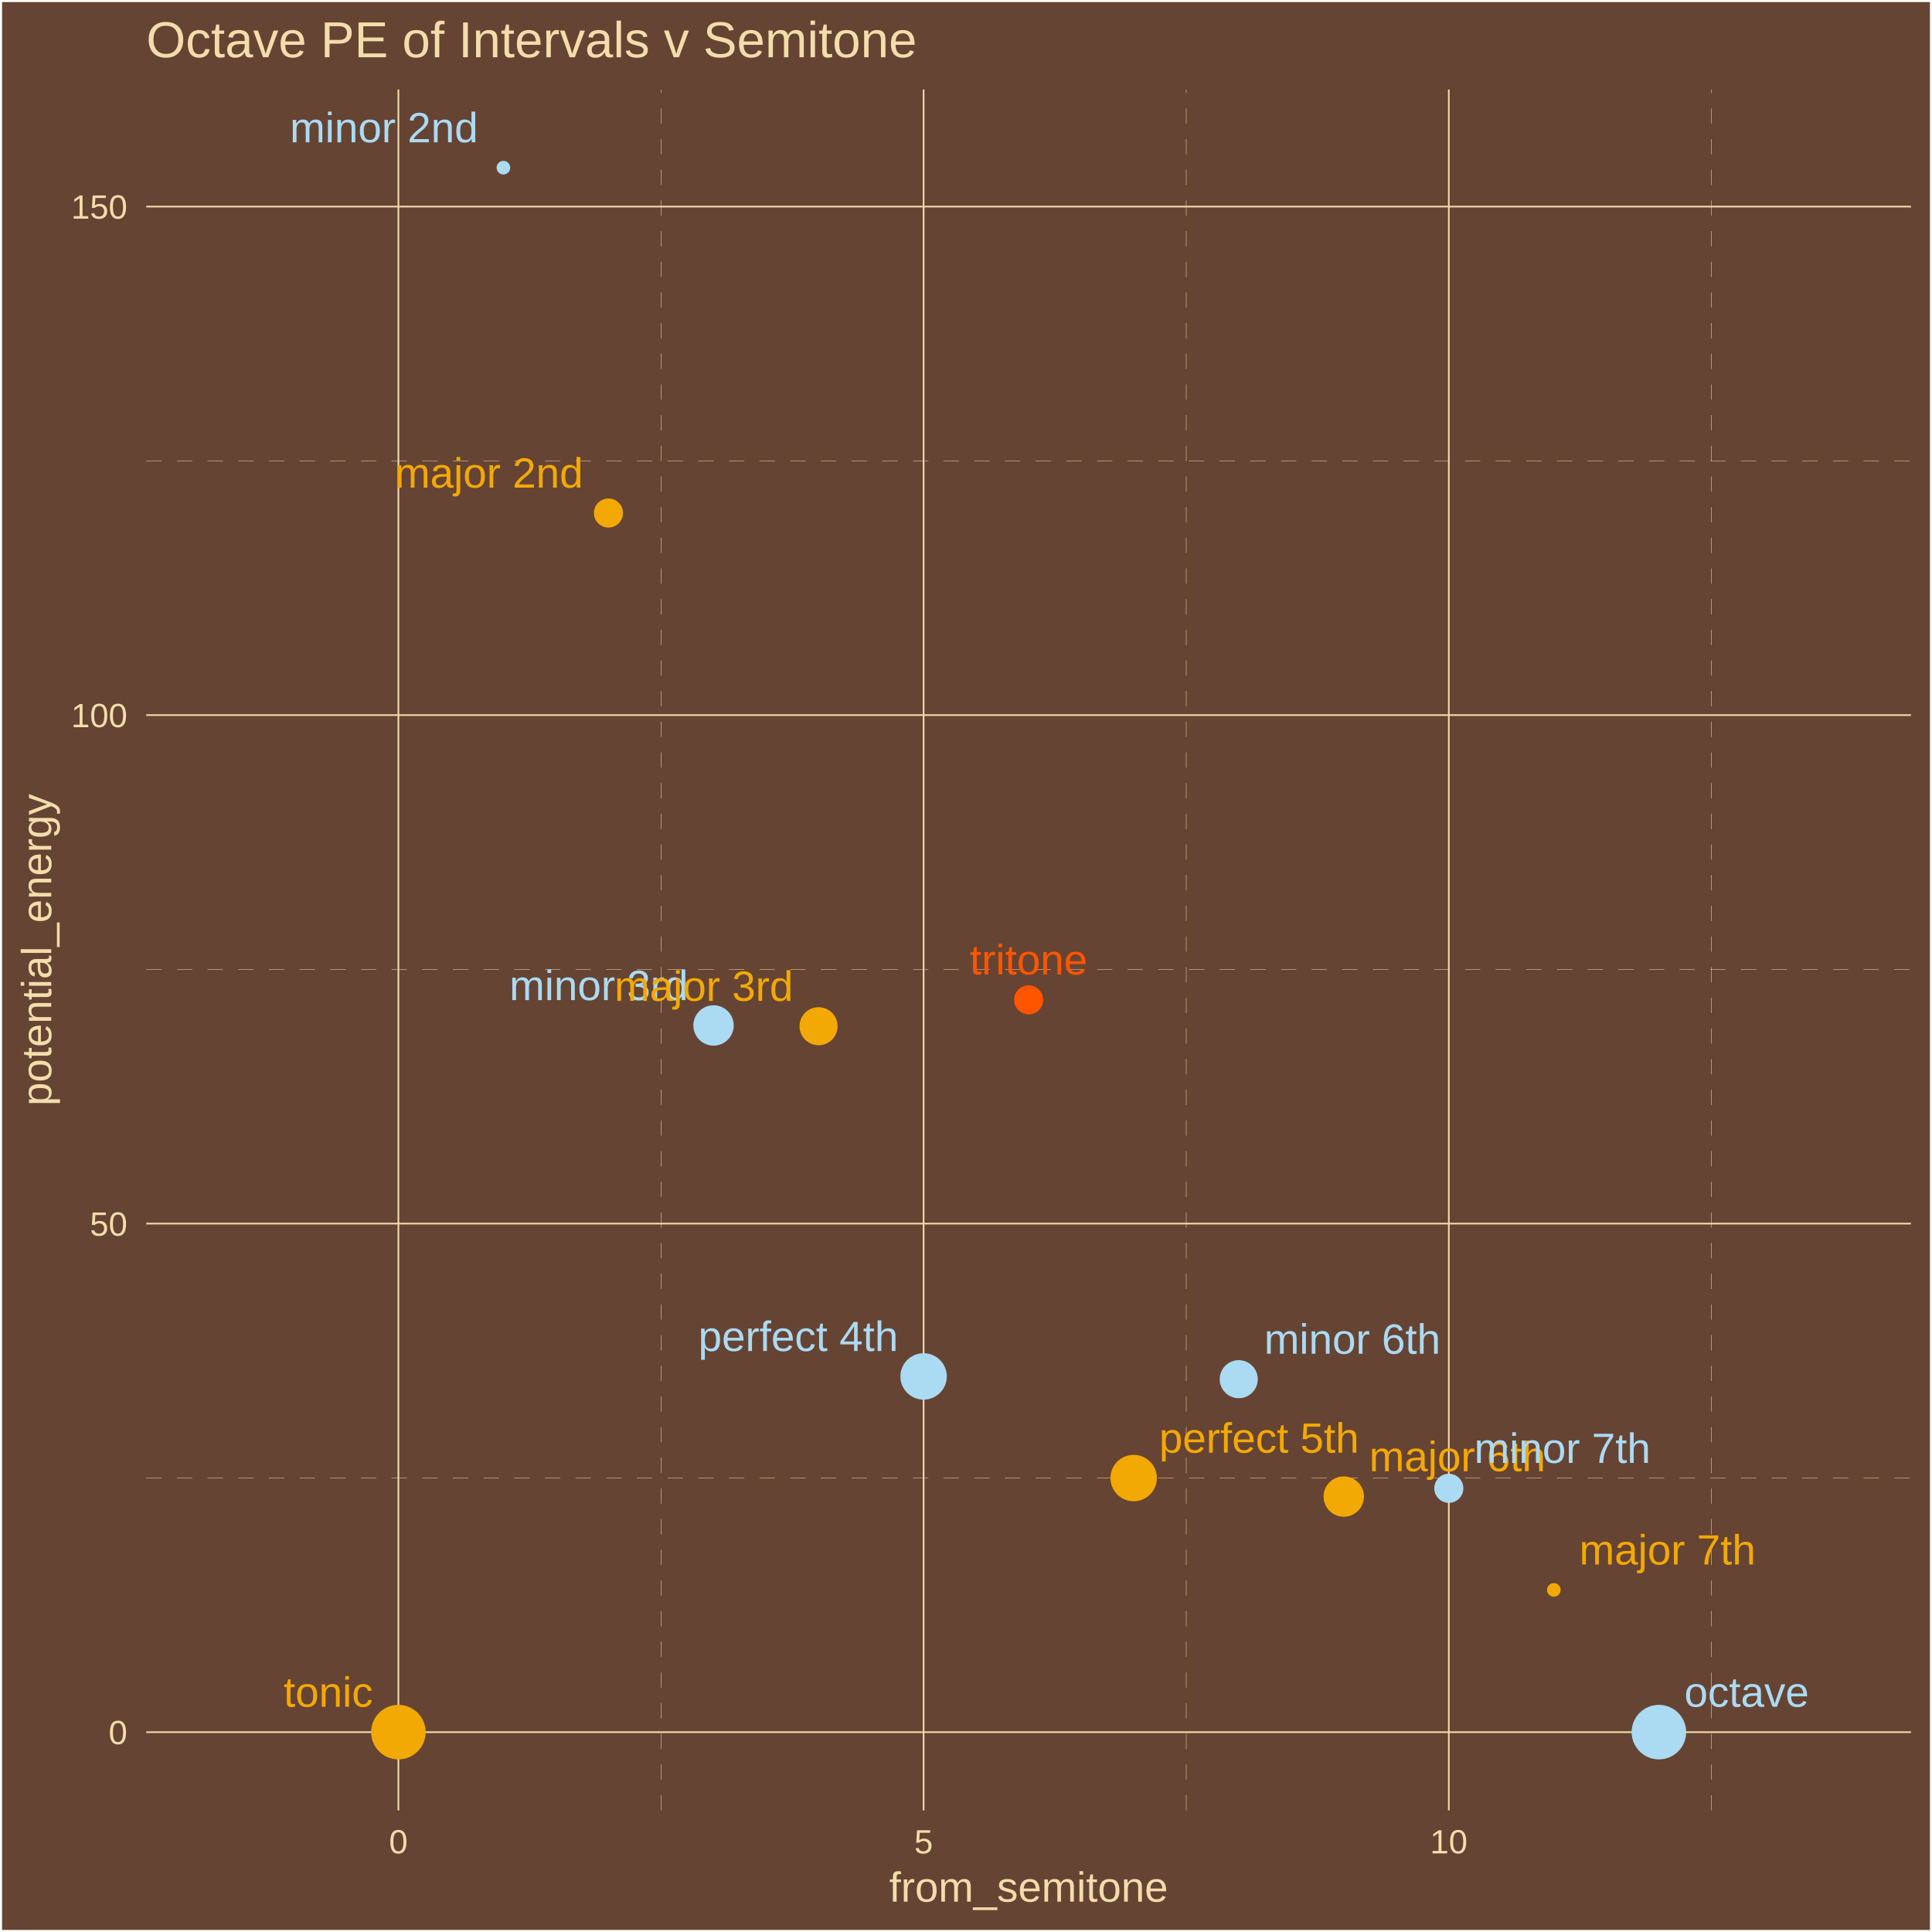
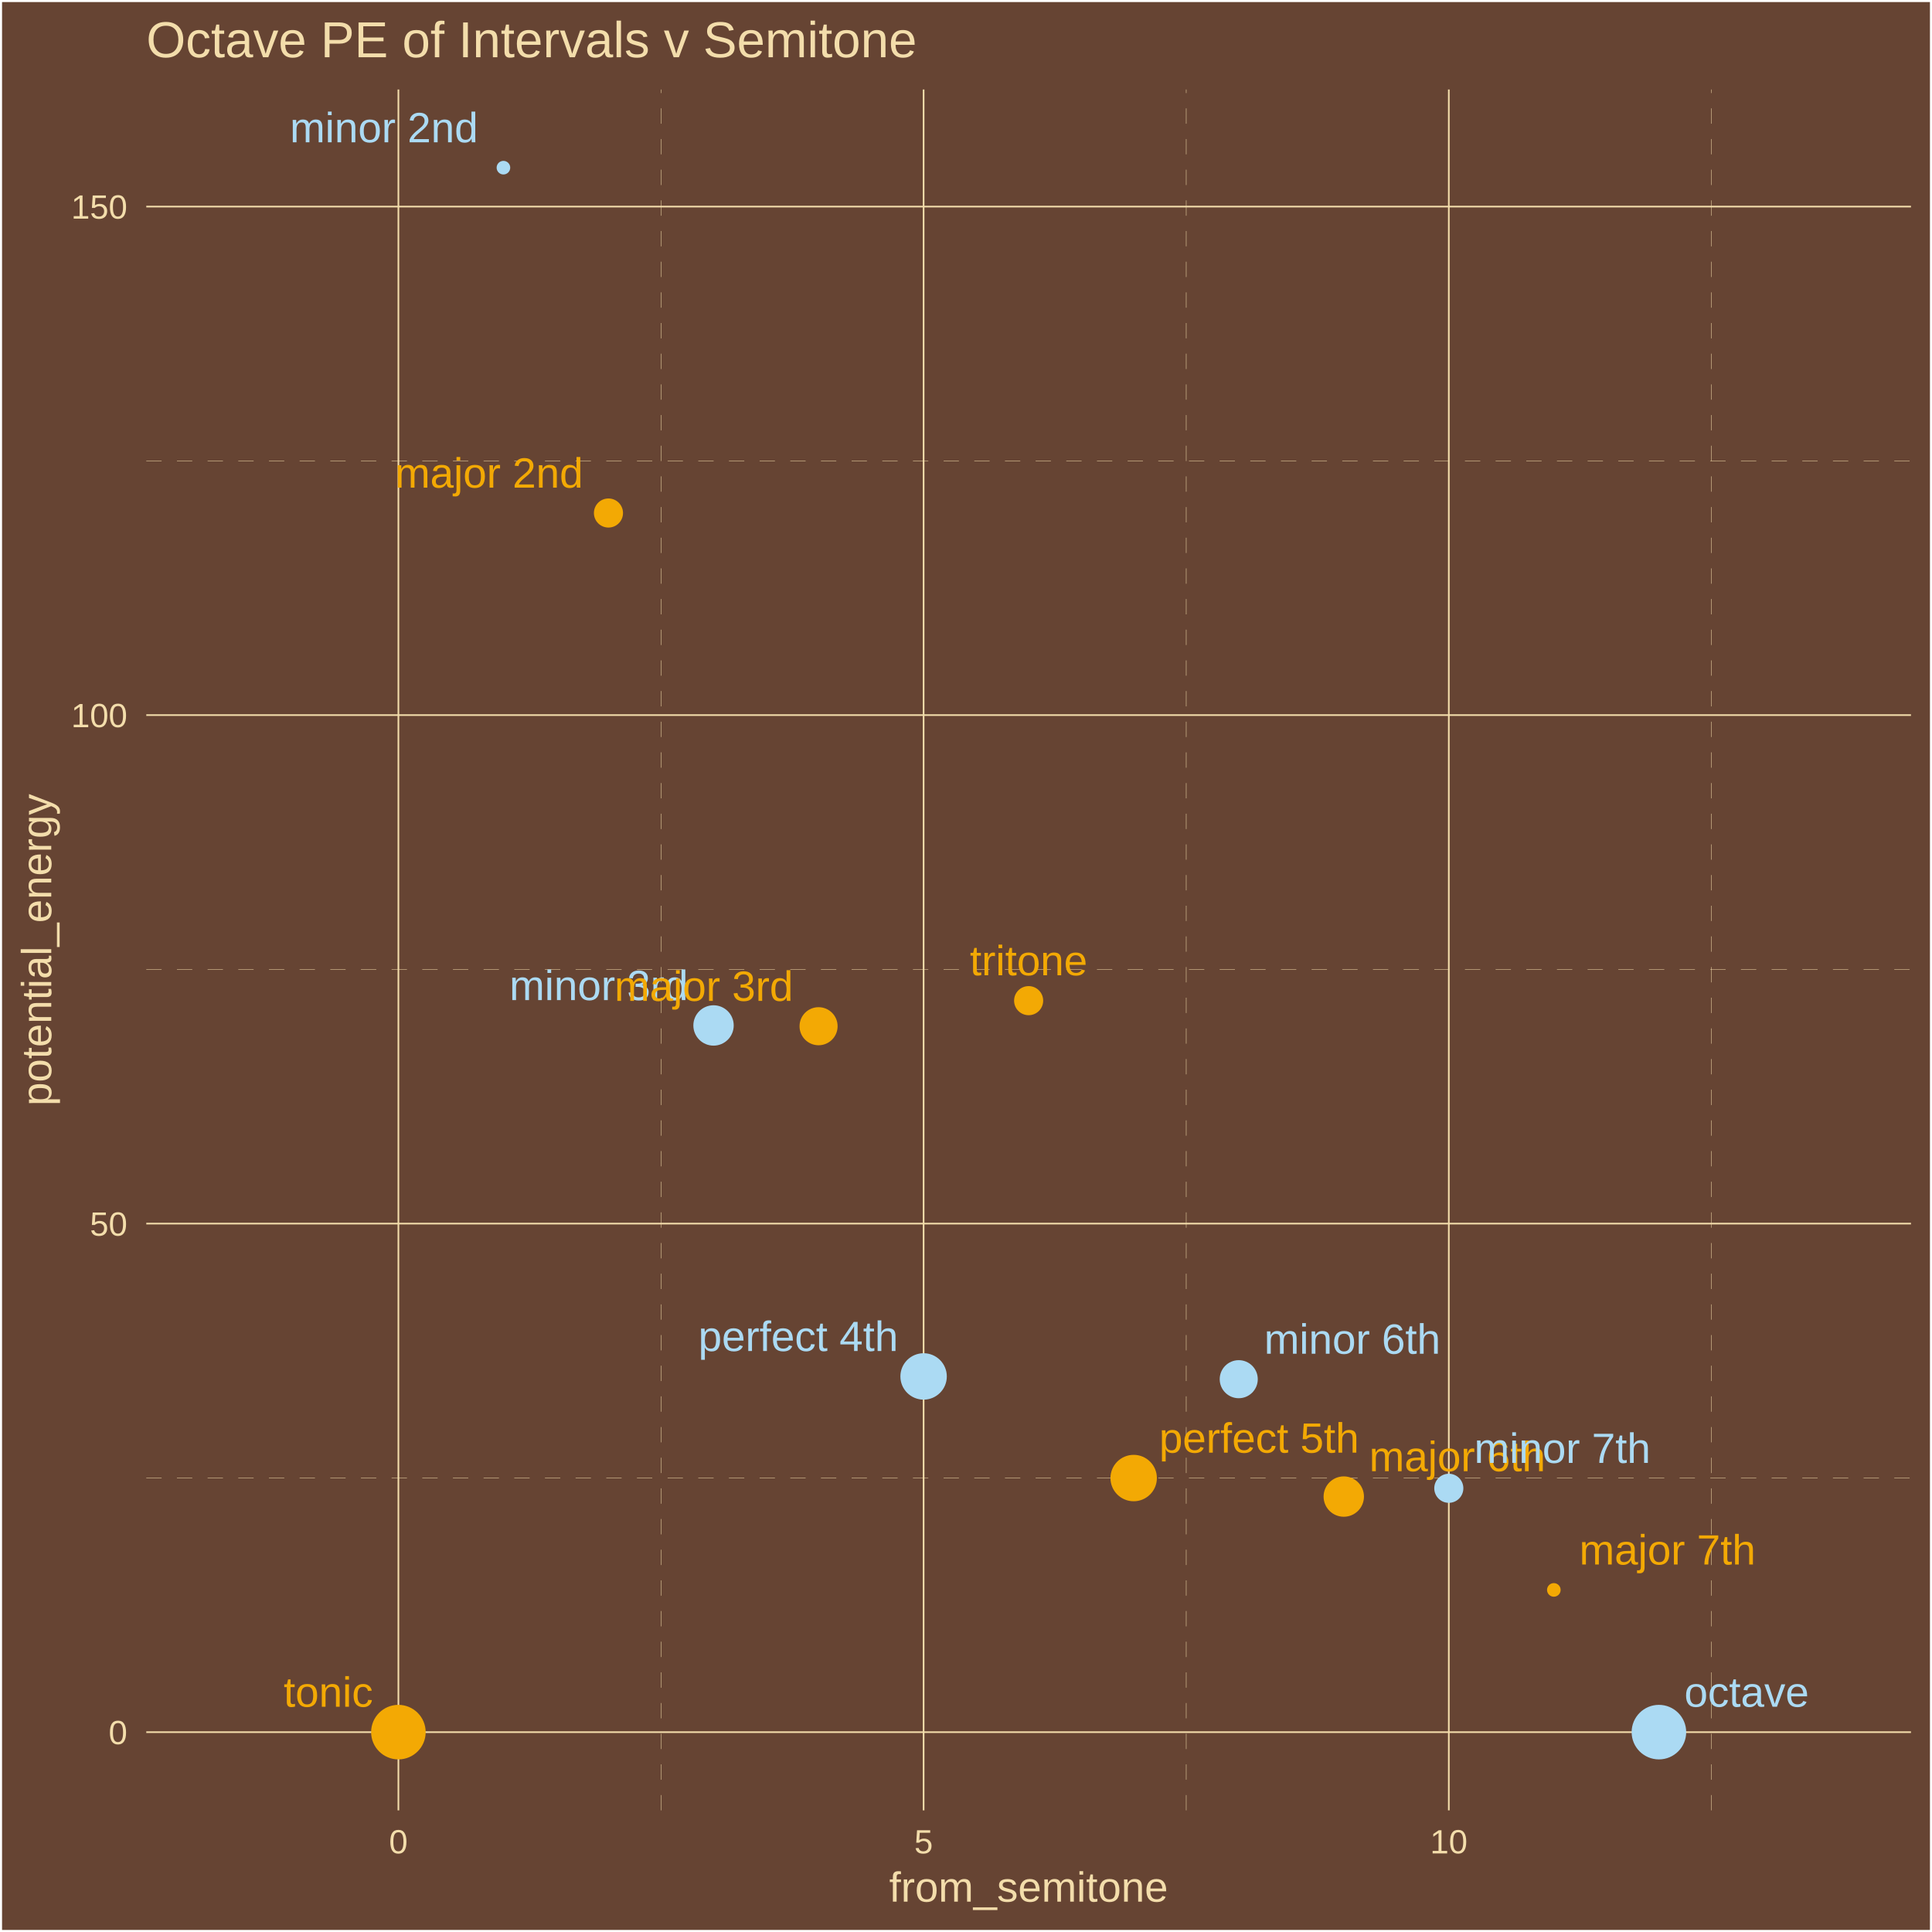
<svg xmlns="http://www.w3.org/2000/svg" class="svglite" width="504.00pt" height="504.00pt" viewBox="0 0 504.00 504.00">
  <defs>
    <style type="text/css">
    .svglite line, .svglite polyline, .svglite polygon, .svglite path, .svglite rect, .svglite circle {
      fill: none;
      stroke: #000000;
      stroke-linecap: round;
      stroke-linejoin: round;
      stroke-miterlimit: 10.00;
    }
    .svglite text {
      white-space: pre;
    }
  </style>
  </defs>
  <rect width="100%" height="100%" style="stroke: none; fill: #664433;" />
  <defs>
    <clipPath id="cpMC4wMHw1MDQuMDB8MC4wMHw1MDQuMDA=">
      <rect x="0.00" y="0.00" width="504.00" height="504.00" />
    </clipPath>
  </defs>
  <g clip-path="url(#cpMC4wMHw1MDQuMDB8MC4wMHw1MDQuMDA=)">
    <rect x="0.00" y="0" width="504.00" height="504.00" style="stroke-width: 1.07; stroke: #FFFFFF; fill: #664433;" />
  </g>
  <defs>
    <clipPath id="cpMzguMTZ8NDk4LjUyfDIzLjM0fDQ3Mi4yNw==">
      <rect x="38.16" y="23.34" width="460.36" height="448.93" />
    </clipPath>
  </defs>
  <g clip-path="url(#cpMzguMTZ8NDk4LjUyfDIzLjM0fDQ3Mi4yNw==)">
    <rect x="38.16" y="23.34" width="460.36" height="448.93" style="stroke-width: 1.07; stroke: none; fill: #664433;" />
    <polyline points="38.16,385.53 498.52,385.53 " style="stroke-width: 0.11; stroke: #F3DDAB; stroke-dasharray: 4.00,4.00; stroke-linecap: butt;" />
    <polyline points="38.16,252.87 498.52,252.87 " style="stroke-width: 0.11; stroke: #F3DDAB; stroke-dasharray: 4.00,4.00; stroke-linecap: butt;" />
    <polyline points="38.16,120.22 498.52,120.22 " style="stroke-width: 0.11; stroke: #F3DDAB; stroke-dasharray: 4.00,4.00; stroke-linecap: butt;" />
    <polyline points="172.43,472.27 172.43,23.34 " style="stroke-width: 0.11; stroke: #F3DDAB; stroke-dasharray: 4.00,4.00; stroke-linecap: butt;" />
    <polyline points="309.45,472.27 309.45,23.34 " style="stroke-width: 0.11; stroke: #F3DDAB; stroke-dasharray: 4.00,4.00; stroke-linecap: butt;" />
    <polyline points="446.46,472.27 446.46,23.34 " style="stroke-width: 0.11; stroke: #F3DDAB; stroke-dasharray: 4.00,4.00; stroke-linecap: butt;" />
    <polyline points="38.16,451.86 498.52,451.86 " style="stroke-width: 0.43; stroke: #F3DDAB; stroke-linecap: butt;" />
    <polyline points="38.16,319.20 498.52,319.20 " style="stroke-width: 0.43; stroke: #F3DDAB; stroke-linecap: butt;" />
    <polyline points="38.16,186.55 498.52,186.55 " style="stroke-width: 0.43; stroke: #F3DDAB; stroke-linecap: butt;" />
    <polyline points="38.16,53.89 498.52,53.89 " style="stroke-width: 0.43; stroke: #F3DDAB; stroke-linecap: butt;" />
    <polyline points="103.93,472.27 103.93,23.34 " style="stroke-width: 0.43; stroke: #F3DDAB; stroke-linecap: butt;" />
    <polyline points="240.94,472.27 240.94,23.34 " style="stroke-width: 0.43; stroke: #F3DDAB; stroke-linecap: butt;" />
    <polyline points="377.95,472.27 377.95,23.34 " style="stroke-width: 0.43; stroke: #F3DDAB; stroke-linecap: butt;" />
    <circle cx="103.93" cy="451.86" r="6.76" style="stroke-width: 0.71; stroke: #F3A904; fill: #F3A904;" />
    <circle cx="131.33" cy="43.74" r="1.42" style="stroke-width: 0.71; stroke: #ABDAF3; fill: #ABDAF3;" />
    <circle cx="158.73" cy="133.83" r="3.44" style="stroke-width: 0.71; stroke: #F3A904; fill: #F3A904;" />
    <circle cx="186.14" cy="267.51" r="4.91" style="stroke-width: 0.71; stroke: #ABDAF3; fill: #ABDAF3;" />
    <circle cx="213.54" cy="267.71" r="4.61" style="stroke-width: 0.71; stroke: #F3A904; fill: #F3A904;" />
    <circle cx="240.94" cy="359.07" r="5.70" style="stroke-width: 0.71; stroke: #ABDAF3; fill: #ABDAF3;" />
-     <circle cx="268.34" cy="260.83" r="3.44" style="stroke-width: 0.71; stroke: #FF5500; fill: #FF5500;" />
+     <circle cx="268.34" cy="261.04" r="3.44" style="stroke-width: 0.71; stroke: #F3A904; fill: #F3A904;" />
    <circle cx="295.74" cy="385.58" r="5.70" style="stroke-width: 0.71; stroke: #F3A904; fill: #F3A904;" />
    <circle cx="323.15" cy="359.79" r="4.61" style="stroke-width: 0.71; stroke: #ABDAF3; fill: #ABDAF3;" />
    <circle cx="350.55" cy="390.41" r="4.91" style="stroke-width: 0.71; stroke: #F3A904; fill: #F3A904;" />
    <circle cx="377.95" cy="388.25" r="3.44" style="stroke-width: 0.71; stroke: #ABDAF3; fill: #ABDAF3;" />
    <circle cx="405.35" cy="414.76" r="1.42" style="stroke-width: 0.71; stroke: #F3A904; fill: #F3A904;" />
    <circle cx="432.76" cy="451.86" r="6.76" style="stroke-width: 0.71; stroke: #ABDAF3; fill: #ABDAF3;" />
    <polygon points="68.39,451.86 101.77,451.86 101.68,451.86 102.03,451.84 102.37,451.77 102.69,451.65 103.00,451.48 103.27,451.26 103.50,451.00 103.68,450.70 103.82,450.38 103.90,450.05 103.93,449.70 103.93,449.70 103.93,431.71 103.93,431.71 103.90,431.36 103.82,431.02 103.68,430.70 103.50,430.41 103.27,430.15 103.00,429.93 102.69,429.76 102.37,429.63 102.03,429.56 101.77,429.55 68.39,429.55 68.65,429.56 68.30,429.55 67.96,429.59 67.62,429.69 67.31,429.84 67.02,430.03 66.77,430.28 66.56,430.55 66.40,430.86 66.29,431.19 66.24,431.53 66.23,431.71 66.23,449.70 66.24,449.53 66.24,449.87 66.29,450.22 66.40,450.55 66.56,450.85 66.77,451.13 67.02,451.37 67.31,451.57 67.62,451.72 67.96,451.82 68.30,451.86 " style="stroke-width: nan; stroke: none;" />
    <text x="97.30" y="445.24" text-anchor="end" style="font-size: 11.04px;fill: #F3A904; font-family: &quot;Arial&quot;;" textLength="23.30px" lengthAdjust="spacingAndGlyphs">tonic</text>
    <polygon points="70.04,43.74 129.17,43.74 129.08,43.74 129.43,43.73 129.77,43.66 130.10,43.53 130.40,43.36 130.67,43.14 130.90,42.88 131.08,42.59 131.22,42.27 131.30,41.93 131.33,41.58 131.33,41.58 131.33,23.59 131.33,23.59 131.30,23.24 131.22,22.90 131.08,22.59 130.90,22.29 130.67,22.03 130.40,21.81 130.10,21.64 129.77,21.51 129.43,21.44 129.17,21.43 70.04,21.43 70.30,21.44 69.96,21.43 69.61,21.47 69.28,21.57 68.96,21.72 68.68,21.92 68.43,22.16 68.22,22.43 68.06,22.74 67.95,23.07 67.89,23.42 67.88,23.59 67.88,41.58 67.89,41.41 67.89,41.76 67.95,42.10 68.06,42.43 68.22,42.74 68.43,43.01 68.68,43.25 68.96,43.45 69.28,43.60 69.61,43.70 69.96,43.74 " style="stroke-width: nan; stroke: none;" />
    <text x="124.71" y="37.12" text-anchor="end" style="font-size: 11.04px;fill: #ABDAF3; font-family: &quot;Arial&quot;;" textLength="49.05px" lengthAdjust="spacingAndGlyphs">minor 2nd</text>
    <polygon points="97.45,133.83 156.57,133.83 156.49,133.83 156.83,133.82 157.17,133.75 157.50,133.62 157.80,133.45 158.07,133.23 158.30,132.97 158.49,132.68 158.62,132.36 158.71,132.02 158.73,131.67 158.73,131.67 158.73,113.68 158.73,113.68 158.71,113.33 158.62,112.99 158.49,112.67 158.30,112.38 158.07,112.12 157.80,111.90 157.50,111.73 157.17,111.60 156.83,111.53 156.57,111.52 97.45,111.52 97.71,111.53 97.36,111.52 97.01,111.56 96.68,111.66 96.37,111.81 96.08,112.01 95.83,112.25 95.62,112.52 95.46,112.83 95.35,113.16 95.29,113.50 95.29,113.68 95.29,131.67 95.29,131.50 95.29,131.85 95.35,132.19 95.46,132.52 95.62,132.83 95.83,133.10 96.08,133.34 96.37,133.54 96.68,133.69 97.01,133.79 97.36,133.83 " style="stroke-width: nan; stroke: none;" />
    <text x="152.11" y="127.21" text-anchor="end" style="font-size: 11.04px;fill: #F3A904; font-family: &quot;Arial&quot;;" textLength="49.05px" lengthAdjust="spacingAndGlyphs">major 2nd</text>
    <polygon points="127.31,267.51 183.98,267.51 183.89,267.51 184.24,267.50 184.58,267.43 184.90,267.30 185.20,267.13 185.47,266.91 185.70,266.65 185.89,266.36 186.02,266.04 186.11,265.70 186.14,265.35 186.14,265.35 186.14,247.36 186.14,247.36 186.11,247.01 186.02,246.67 185.89,246.36 185.70,246.06 185.47,245.80 185.20,245.58 184.90,245.41 184.58,245.28 184.24,245.21 183.98,245.20 127.31,245.20 127.57,245.21 127.22,245.20 126.88,245.24 126.55,245.34 126.23,245.49 125.95,245.69 125.69,245.93 125.49,246.20 125.32,246.51 125.21,246.84 125.16,247.19 125.15,247.36 125.15,265.35 125.16,265.18 125.16,265.53 125.21,265.87 125.32,266.20 125.49,266.51 125.69,266.78 125.95,267.02 126.23,267.22 126.55,267.37 126.88,267.47 127.22,267.51 " style="stroke-width: nan; stroke: none;" />
    <text x="179.51" y="260.89" text-anchor="end" style="font-size: 11.04px;fill: #ABDAF3; font-family: &quot;Arial&quot;;" textLength="46.58px" lengthAdjust="spacingAndGlyphs">minor 3rd</text>
    <polygon points="154.71,267.71 211.38,267.71 211.29,267.71 211.64,267.70 211.98,267.63 212.30,267.50 212.60,267.33 212.87,267.11 213.10,266.85 213.29,266.56 213.43,266.24 213.51,265.90 213.54,265.55 213.54,265.55 213.54,247.56 213.54,247.56 213.51,247.21 213.43,246.88 213.29,246.56 213.10,246.26 212.87,246.00 212.60,245.78 212.30,245.61 211.98,245.49 211.64,245.42 211.38,245.40 154.71,245.40 154.97,245.42 154.63,245.40 154.28,245.44 153.95,245.54 153.63,245.69 153.35,245.89 153.10,246.13 152.89,246.41 152.73,246.71 152.62,247.04 152.56,247.39 152.55,247.56 152.55,265.55 152.56,265.38 152.56,265.73 152.62,266.07 152.73,266.40 152.89,266.71 153.10,266.99 153.35,267.23 153.63,267.42 153.95,267.57 154.28,267.67 154.63,267.71 " style="stroke-width: nan; stroke: none;" />
    <text x="206.91" y="261.09" text-anchor="end" style="font-size: 11.04px;fill: #F3A904; font-family: &quot;Arial&quot;;" textLength="46.58px" lengthAdjust="spacingAndGlyphs">major 3rd</text>
    <polygon points="176.57,359.07 238.78,359.07 238.69,359.07 239.04,359.05 239.38,358.98 239.71,358.86 240.01,358.69 240.28,358.47 240.51,358.21 240.69,357.91 240.83,357.59 240.91,357.25 240.94,356.91 240.94,356.91 240.94,338.91 240.94,338.91 240.91,338.57 240.83,338.23 240.69,337.91 240.51,337.62 240.28,337.36 240.01,337.14 239.71,336.96 239.38,336.84 239.04,336.77 238.78,336.75 176.57,336.75 176.83,336.77 176.48,336.76 176.14,336.80 175.81,336.90 175.49,337.04 175.21,337.24 174.96,337.48 174.75,337.76 174.58,338.07 174.47,338.40 174.42,338.74 174.41,338.91 174.41,356.91 174.42,356.73 174.42,357.08 174.47,357.42 174.58,357.75 174.75,358.06 174.96,358.34 175.21,358.58 175.49,358.78 175.81,358.93 176.14,359.02 176.48,359.07 " style="stroke-width: nan; stroke: none;" />
    <text x="234.32" y="352.44" text-anchor="end" style="font-size: 11.04px;fill: #ABDAF3; font-family: &quot;Arial&quot;;" textLength="52.13px" lengthAdjust="spacingAndGlyphs">perfect 4th</text>
-     <polygon points="247.97,260.83 288.71,260.83 288.62,260.83 288.97,260.81 289.31,260.74 289.64,260.62 289.94,260.44 290.21,260.22 290.44,259.96 290.62,259.67 290.76,259.35 290.84,259.01 290.87,258.67 290.87,258.67 290.87,240.67 290.87,240.67 290.84,240.33 290.76,239.99 290.62,239.67 290.44,239.38 290.21,239.12 289.94,238.90 289.64,238.72 289.31,238.60 288.97,238.53 288.71,238.51 247.97,238.51 248.23,238.53 247.89,238.52 247.54,238.56 247.21,238.65 246.89,238.80 246.61,239.00 246.36,239.24 246.15,239.52 245.99,239.83 245.88,240.16 245.82,240.50 245.81,240.67 245.81,258.67 245.82,258.49 245.82,258.84 245.88,259.18 245.99,259.51 246.15,259.82 246.36,260.10 246.61,260.34 246.89,260.54 247.21,260.69 247.54,260.78 247.89,260.83 " style="stroke-width: nan; stroke: none;" />
-     <text x="268.34" y="254.20" text-anchor="middle" style="font-size: 11.04px;fill: #FF5500; font-family: &quot;Arial&quot;;" textLength="30.66px" lengthAdjust="spacingAndGlyphs">tritone</text>
+     <polygon points="247.97,261.04 288.71,261.04 288.62,261.04 288.97,261.03 289.31,260.96 289.64,260.83 289.94,260.66 290.21,260.44 290.44,260.18 290.62,259.89 290.76,259.57 290.84,259.23 290.87,258.88 290.87,258.88 290.87,240.89 290.87,240.89 290.84,240.54 290.76,240.21 290.62,239.89 290.44,239.59 290.21,239.33 289.94,239.11 289.64,238.94 289.31,238.82 288.97,238.75 288.71,238.73 247.97,238.73 248.23,238.75 247.89,238.73 247.54,238.77 247.21,238.87 246.89,239.02 246.61,239.22 246.36,239.46 246.15,239.74 245.99,240.04 245.88,240.37 245.82,240.72 245.81,240.89 245.81,258.88 245.82,258.71 245.82,259.06 245.88,259.40 245.99,259.73 246.15,260.04 246.36,260.32 246.61,260.56 246.89,260.75 247.21,260.90 247.54,261.00 247.89,261.04 " style="stroke-width: nan; stroke: none;" />
+     <text x="268.34" y="254.42" text-anchor="middle" style="font-size: 11.04px;fill: #F3A904; font-family: &quot;Arial&quot;;" textLength="30.66px" lengthAdjust="spacingAndGlyphs">tritone</text>
    <polygon points="297.90,385.58 360.11,385.58 360.03,385.58 360.37,385.56 360.71,385.49 361.04,385.37 361.34,385.20 361.61,384.98 361.84,384.72 362.02,384.42 362.16,384.10 362.24,383.77 362.27,383.42 362.27,383.42 362.27,365.43 362.27,365.43 362.24,365.08 362.16,364.74 362.02,364.42 361.84,364.13 361.61,363.87 361.34,363.65 361.04,363.48 360.71,363.35 360.37,363.28 360.11,363.27 297.90,363.27 298.16,363.28 297.82,363.27 297.47,363.31 297.14,363.41 296.82,363.56 296.54,363.75 296.29,363.99 296.08,364.27 295.92,364.58 295.81,364.91 295.75,365.25 295.74,365.43 295.74,383.42 295.75,383.25 295.75,383.59 295.81,383.94 295.92,384.27 296.08,384.57 296.29,384.85 296.54,385.09 296.82,385.29 297.14,385.44 297.47,385.54 297.82,385.58 " style="stroke-width: nan; stroke: none;" />
    <text x="302.37" y="378.96" style="font-size: 11.04px;fill: #F3A904; font-family: &quot;Arial&quot;;" textLength="52.13px" lengthAdjust="spacingAndGlyphs">perfect 5th</text>
    <polygon points="325.31,359.79 381.37,359.79 381.28,359.78 381.63,359.77 381.97,359.70 382.29,359.58 382.59,359.40 382.86,359.18 383.09,358.92 383.28,358.63 383.41,358.31 383.50,357.97 383.53,357.63 383.53,357.63 383.53,339.63 383.53,339.63 383.50,339.29 383.41,338.95 383.28,338.63 383.09,338.34 382.86,338.08 382.59,337.86 382.29,337.68 381.97,337.56 381.63,337.49 381.37,337.47 325.31,337.47 325.57,337.49 325.22,337.48 324.87,337.52 324.54,337.61 324.23,337.76 323.94,337.96 323.69,338.20 323.48,338.48 323.32,338.79 323.21,339.12 323.15,339.46 323.15,339.63 323.15,357.63 323.15,357.45 323.15,357.80 323.21,358.14 323.32,358.47 323.48,358.78 323.69,359.06 323.94,359.30 324.23,359.50 324.54,359.65 324.87,359.74 325.22,359.78 " style="stroke-width: nan; stroke: none;" />
    <text x="329.77" y="353.16" style="font-size: 11.04px;fill: #ABDAF3; font-family: &quot;Arial&quot;;" textLength="45.98px" lengthAdjust="spacingAndGlyphs">minor 6th</text>
    <polygon points="352.71,390.41 408.77,390.41 408.68,390.41 409.03,390.39 409.37,390.33 409.69,390.20 409.99,390.03 410.26,389.81 410.49,389.55 410.68,389.25 410.82,388.93 410.90,388.60 410.93,388.25 410.93,388.25 410.93,370.26 410.93,370.26 410.90,369.91 410.82,369.57 410.68,369.25 410.49,368.96 410.26,368.70 409.99,368.48 409.69,368.31 409.37,368.18 409.03,368.11 408.77,368.10 352.71,368.10 352.97,368.11 352.62,368.10 352.28,368.14 351.94,368.24 351.63,368.39 351.34,368.58 351.09,368.83 350.88,369.10 350.72,369.41 350.61,369.74 350.56,370.08 350.55,370.26 350.55,388.25 350.56,388.08 350.56,388.42 350.61,388.77 350.72,389.10 350.88,389.41 351.09,389.68 351.34,389.92 351.63,390.12 351.94,390.27 352.28,390.37 352.62,390.41 " style="stroke-width: nan; stroke: none;" />
    <text x="357.17" y="383.79" style="font-size: 11.04px;fill: #F3A904; font-family: &quot;Arial&quot;;" textLength="45.98px" lengthAdjust="spacingAndGlyphs">major 6th</text>
    <polygon points="380.11,388.25 436.17,388.25 436.08,388.25 436.43,388.24 436.77,388.17 437.10,388.05 437.40,387.87 437.67,387.65 437.90,387.39 438.08,387.10 438.22,386.78 438.30,386.44 438.33,386.09 438.33,386.09 438.33,368.10 438.33,368.10 438.30,367.76 438.22,367.42 438.08,367.10 437.90,366.80 437.67,366.54 437.40,366.32 437.10,366.15 436.77,366.03 436.43,365.96 436.17,365.94 380.11,365.94 380.37,365.96 380.02,365.94 379.68,365.99 379.34,366.08 379.03,366.23 378.74,366.43 378.49,366.67 378.29,366.95 378.12,367.25 378.01,367.58 377.96,367.93 377.95,368.10 377.95,386.09 377.96,385.92 377.96,386.27 378.01,386.61 378.12,386.94 378.29,387.25 378.49,387.53 378.74,387.77 379.03,387.97 379.34,388.11 379.68,388.21 380.02,388.25 " style="stroke-width: nan; stroke: none;" />
    <text x="384.57" y="381.63" style="font-size: 11.04px;fill: #ABDAF3; font-family: &quot;Arial&quot;;" textLength="45.98px" lengthAdjust="spacingAndGlyphs">minor 7th</text>
    <polygon points="407.51,414.76 463.57,414.76 463.49,414.76 463.83,414.74 464.17,414.67 464.50,414.55 464.80,414.38 465.07,414.16 465.30,413.90 465.48,413.60 465.62,413.28 465.70,412.94 465.73,412.60 465.73,412.60 465.73,394.61 465.73,394.61 465.70,394.26 465.62,393.92 465.48,393.60 465.30,393.31 465.07,393.05 464.80,392.83 464.50,392.65 464.17,392.53 463.83,392.46 463.57,392.45 407.51,392.45 407.77,392.46 407.43,392.45 407.08,392.49 406.75,392.59 406.43,392.74 406.15,392.93 405.90,393.17 405.69,393.45 405.53,393.76 405.42,394.09 405.36,394.43 405.35,394.61 405.35,412.60 405.36,412.42 405.36,412.77 405.42,413.12 405.53,413.45 405.69,413.75 405.90,414.03 406.15,414.27 406.43,414.47 406.75,414.62 407.08,414.71 407.43,414.76 " style="stroke-width: nan; stroke: none;" />
    <text x="411.98" y="408.13" style="font-size: 11.04px;fill: #F3A904; font-family: &quot;Arial&quot;;" textLength="45.98px" lengthAdjust="spacingAndGlyphs">major 7th</text>
    <polygon points="434.92,451.86 477.50,451.86 477.41,451.86 477.76,451.84 478.10,451.77 478.42,451.65 478.72,451.48 478.99,451.26 479.22,451.00 479.41,450.70 479.54,450.38 479.63,450.05 479.66,449.70 479.66,449.70 479.66,431.71 479.66,431.71 479.63,431.36 479.54,431.02 479.41,430.70 479.22,430.41 478.99,430.15 478.72,429.93 478.42,429.76 478.10,429.63 477.76,429.56 477.50,429.55 434.92,429.55 435.18,429.56 434.83,429.55 434.48,429.59 434.15,429.69 433.84,429.84 433.55,430.03 433.30,430.28 433.09,430.55 432.93,430.86 432.82,431.19 432.76,431.53 432.76,431.71 432.76,449.70 432.76,449.53 432.76,449.87 432.82,450.22 432.93,450.55 433.09,450.85 433.30,451.13 433.55,451.37 433.84,451.57 434.15,451.72 434.48,451.82 434.83,451.86 " style="stroke-width: nan; stroke: none;" />
    <text x="439.38" y="445.24" style="font-size: 11.04px;fill: #ABDAF3; font-family: &quot;Arial&quot;;" textLength="32.50px" lengthAdjust="spacingAndGlyphs">octave</text>
  </g>
  <g clip-path="url(#cpMC4wMHw1MDQuMDB8MC4wMHw1MDQuMDA=)">
    <text x="33.23" y="455.01" text-anchor="end" style="font-size: 8.80px;fill: #F3DDAB; font-family: &quot;Arial&quot;;" textLength="4.90px" lengthAdjust="spacingAndGlyphs">0</text>
    <text x="33.23" y="322.36" text-anchor="end" style="font-size: 8.80px;fill: #F3DDAB; font-family: &quot;Arial&quot;;" textLength="9.79px" lengthAdjust="spacingAndGlyphs">50</text>
    <text x="33.23" y="189.70" text-anchor="end" style="font-size: 8.80px;fill: #F3DDAB; font-family: &quot;Arial&quot;;" textLength="14.69px" lengthAdjust="spacingAndGlyphs">100</text>
    <text x="33.23" y="57.04" text-anchor="end" style="font-size: 8.80px;fill: #F3DDAB; font-family: &quot;Arial&quot;;" textLength="14.69px" lengthAdjust="spacingAndGlyphs">150</text>
    <text x="103.93" y="483.50" text-anchor="middle" style="font-size: 8.80px;fill: #F3DDAB; font-family: &quot;Arial&quot;;" textLength="4.90px" lengthAdjust="spacingAndGlyphs">0</text>
    <text x="240.94" y="483.50" text-anchor="middle" style="font-size: 8.80px;fill: #F3DDAB; font-family: &quot;Arial&quot;;" textLength="4.90px" lengthAdjust="spacingAndGlyphs">5</text>
    <text x="377.95" y="483.50" text-anchor="middle" style="font-size: 8.80px;fill: #F3DDAB; font-family: &quot;Arial&quot;;" textLength="9.79px" lengthAdjust="spacingAndGlyphs">10</text>
    <text x="268.34" y="496.09" text-anchor="middle" style="font-size: 11.00px;fill: #F3DDAB; font-family: &quot;Arial&quot;;" textLength="72.76px" lengthAdjust="spacingAndGlyphs">from_semitone</text>
    <text transform="translate(13.37,247.80) rotate(-90)" text-anchor="middle" style="font-size: 11.00px;fill: #F3DDAB; font-family: &quot;Arial&quot;;" textLength="81.35px" lengthAdjust="spacingAndGlyphs">potential_energy</text>
    <text x="38.16" y="14.94" style="font-size: 13.20px;fill: #F3DDAB; font-family: &quot;Arial&quot;;" textLength="200.89px" lengthAdjust="spacingAndGlyphs">Octave PE of Intervals v Semitone</text>
  </g>
</svg>
